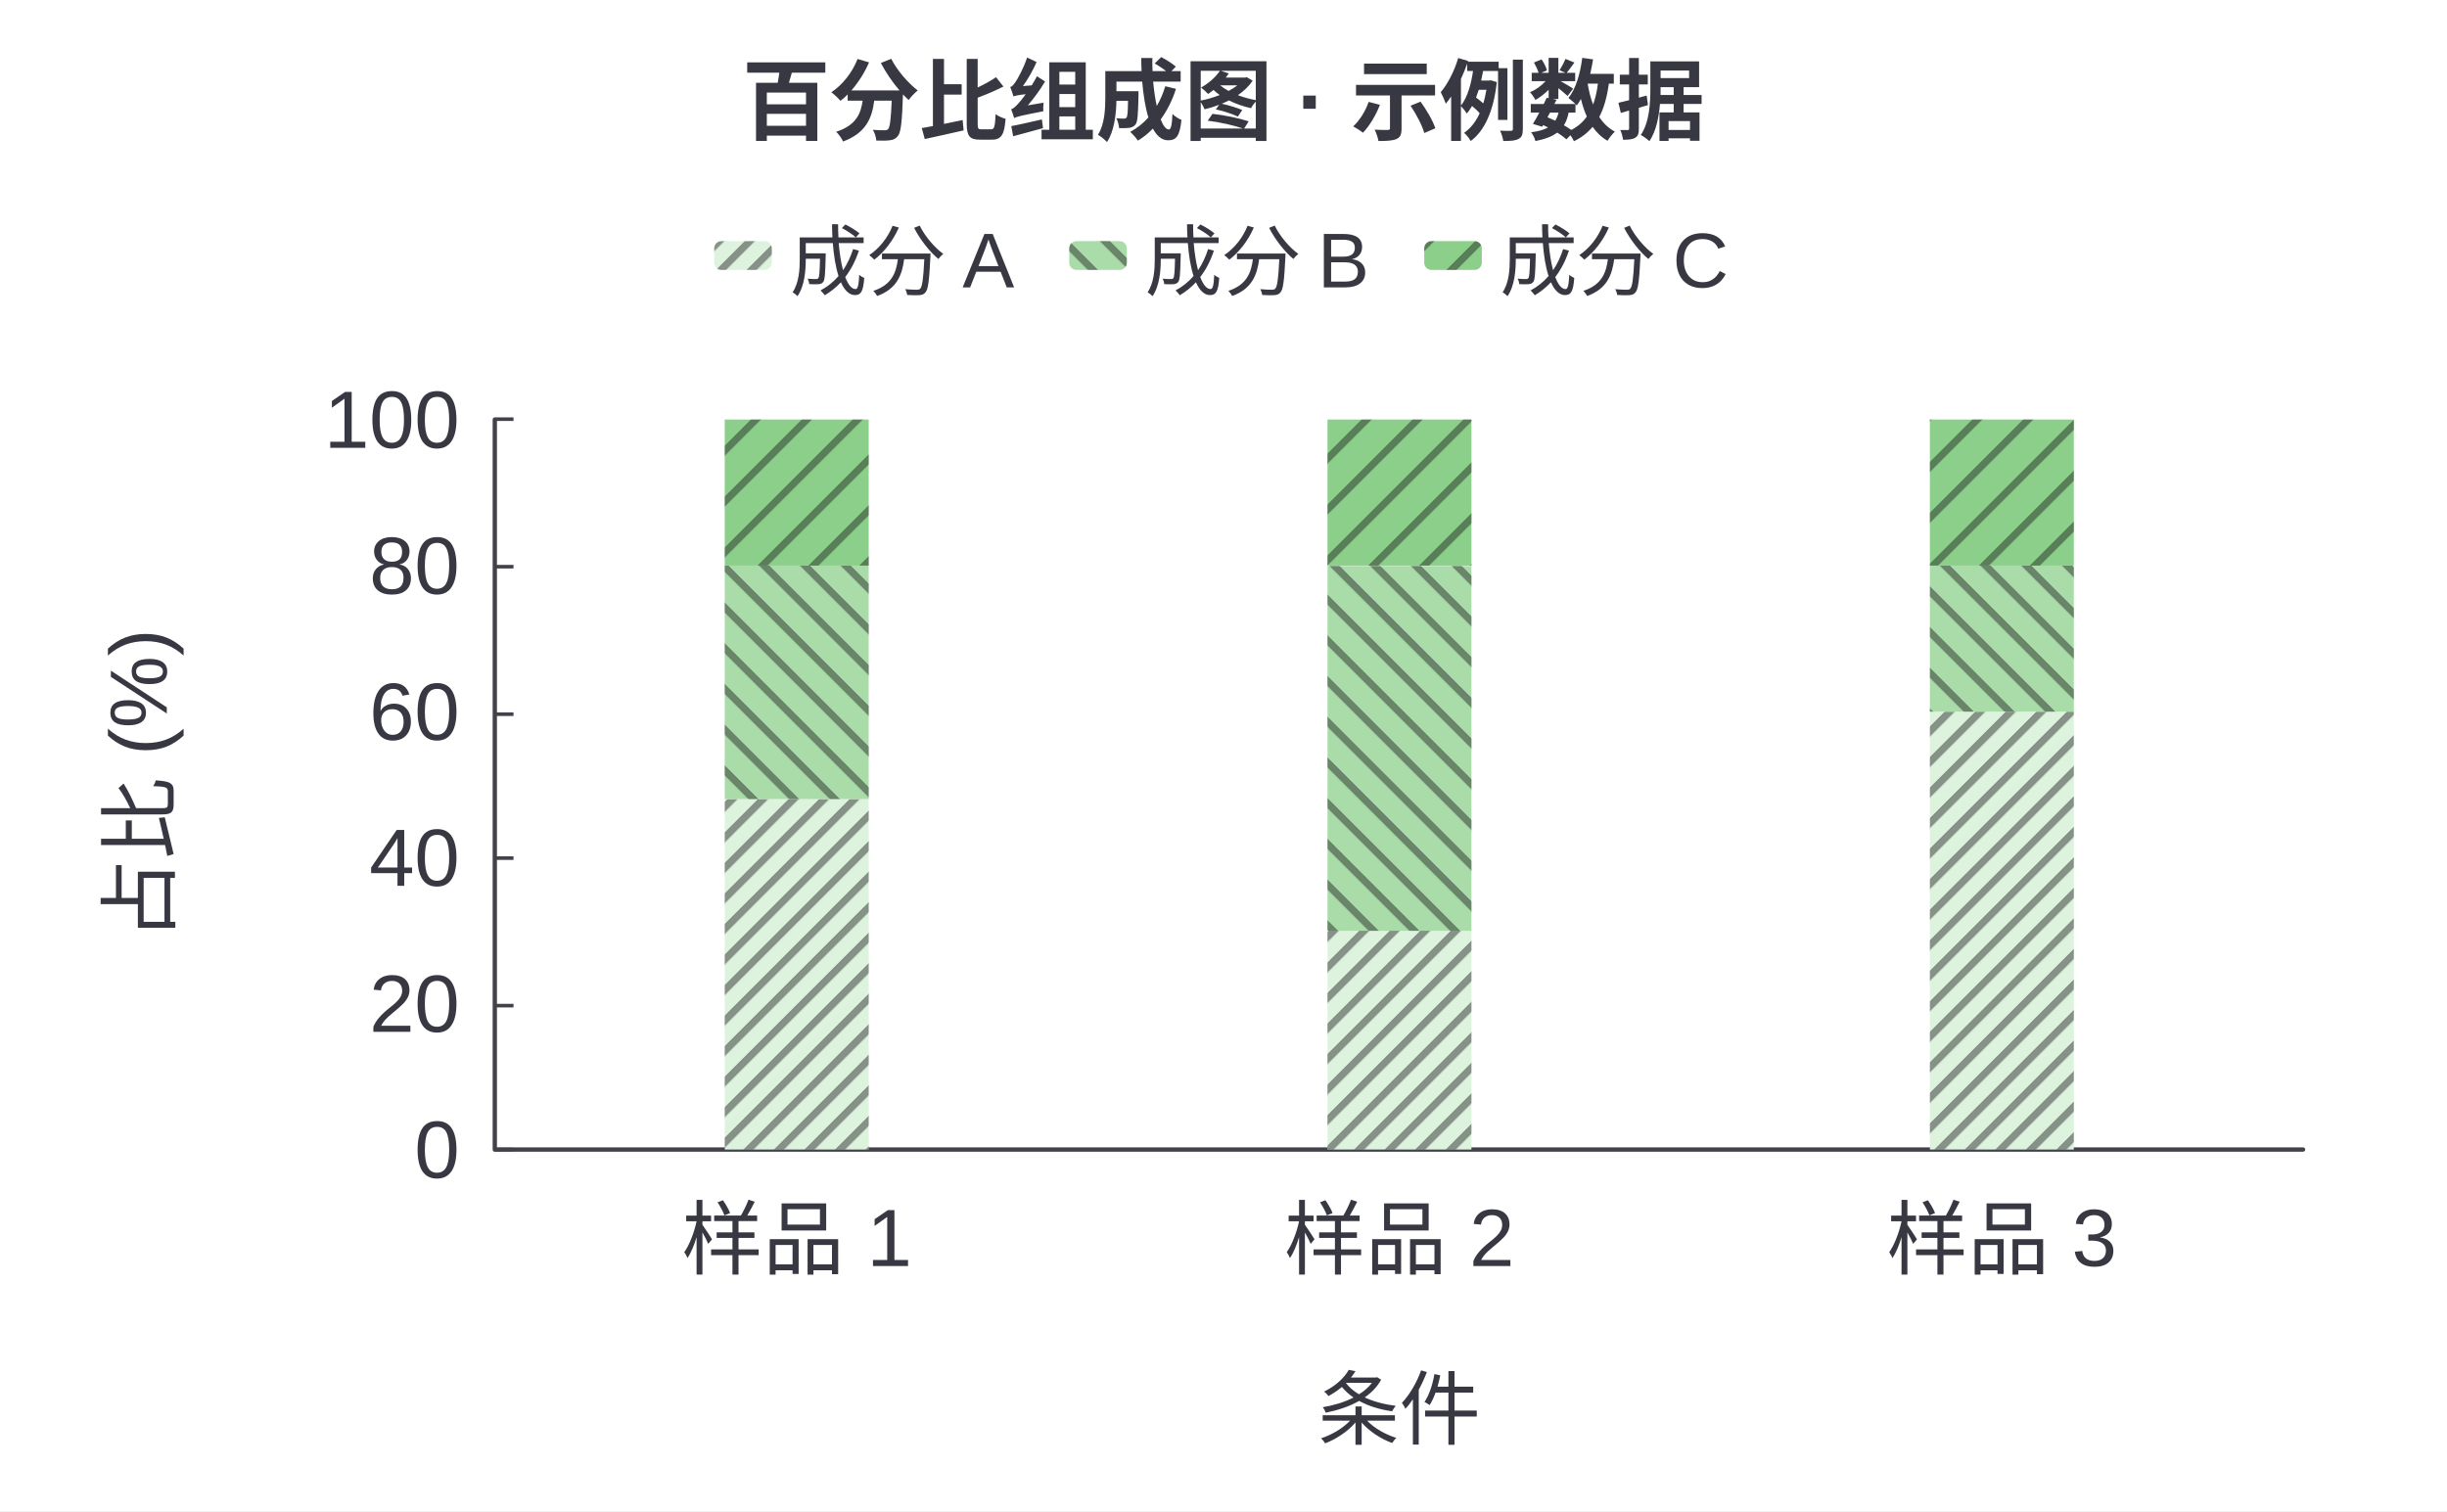
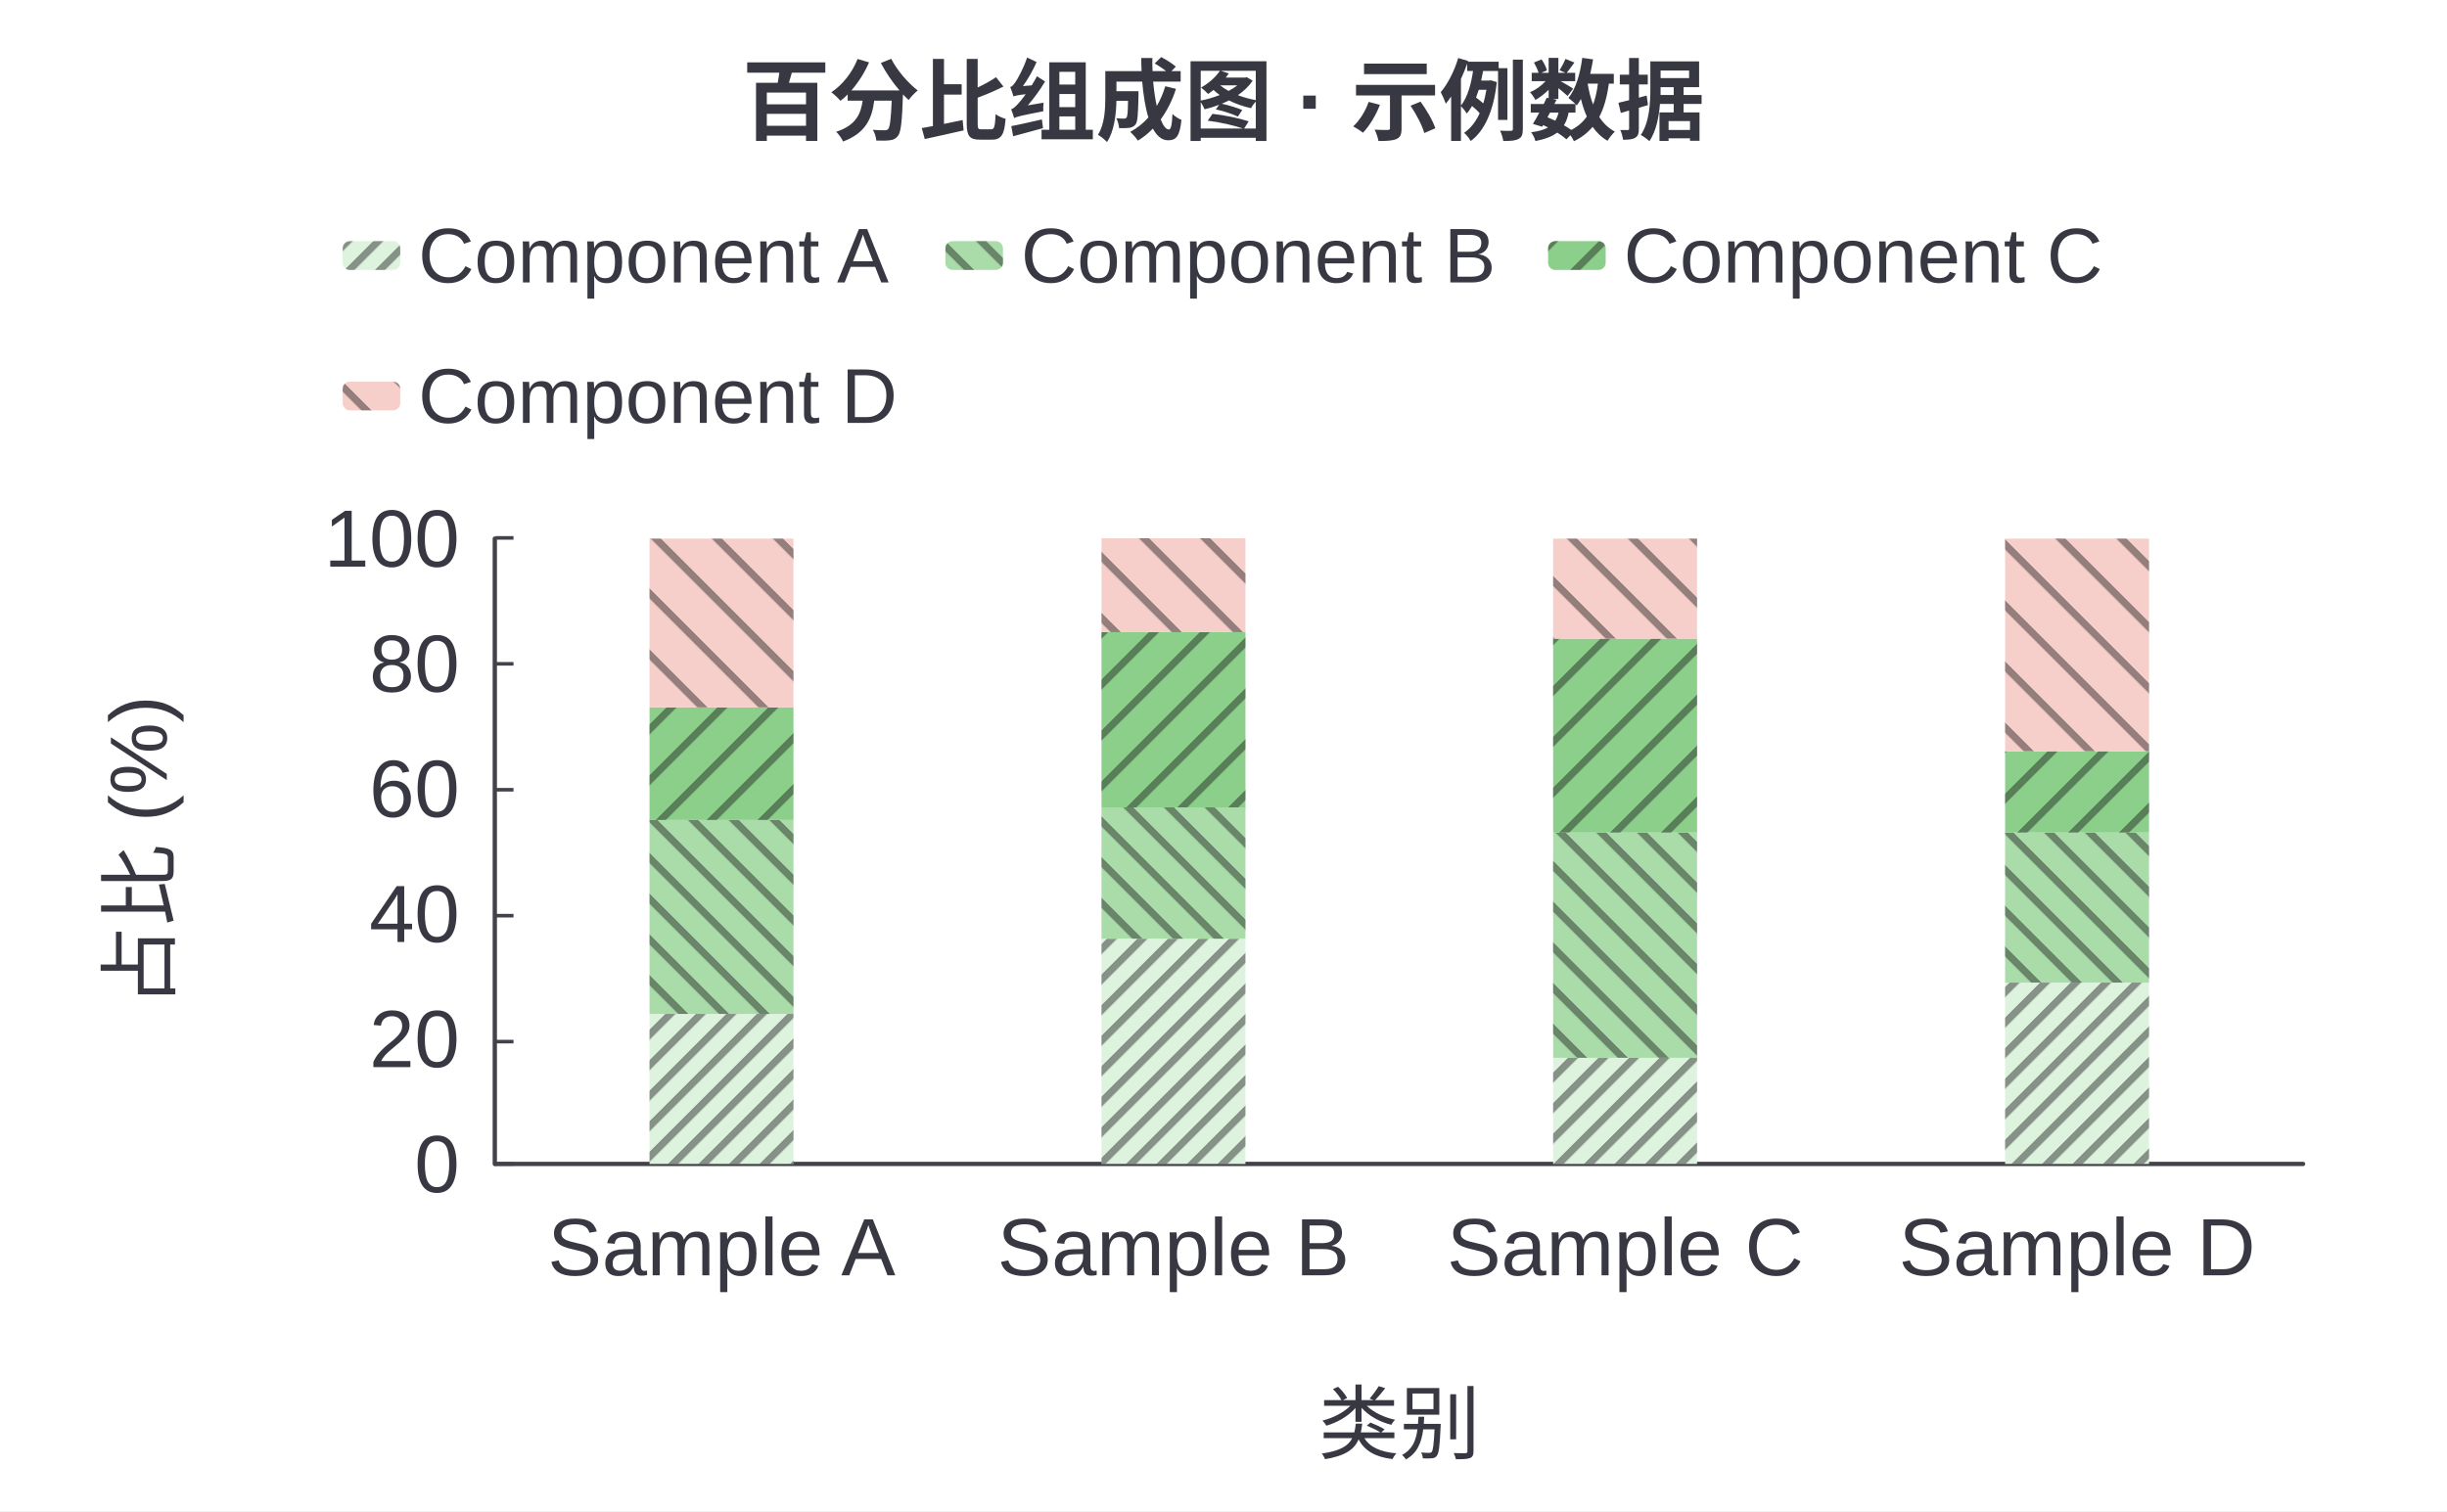
<svg xmlns="http://www.w3.org/2000/svg" width="680" height="420" version="1.1" baseProfile="full" viewBox="0 0 680 420">
  <rect width="680" height="420" x="0" y="0" fill="#ffffff" />
-   <path d="M-43.2 -26.2l86.5 0l0 26.2l-86.5 0Z" transform="matrix(0,-1,1,0,50.1902,218.08)" fill="none" pointer-events="visible" class="zr18-cls-131" />
-   <text dominant-baseline="central" text-anchor="middle" style="font-size:22.578px;font-family:Arial;" xml:space="preserve" y="-13.095" transform="matrix(0,-1,1,0,50.1902,218.08)" fill="#383842">占比 (%)</text>
-   <path d="M137.5 319.5L137.5 116.6" fill="none" pointer-events="visible" stroke="#42424b" stroke-width="1.2" stroke-linecap="round" class="zr18-cls-131" />
-   <path d="M-22.6 0l45.2 0l0 26.2l-45.2 0Z" transform="translate(388.8649 376.8098)" fill="none" pointer-events="visible" class="zr18-cls-131" />
-   <text dominant-baseline="central" text-anchor="middle" style="font-size:22.578px;font-family:Arial;" y="13.095" transform="translate(388.8649 376.8098)" fill="#383842">条件</text>
-   <path d="M137.7 319.5L640 319.5" fill="none" pointer-events="visible" stroke="#42424b" stroke-width="1.2" stroke-linecap="round" class="zr18-cls-131" />
-   <path d="M137.7 319.5L142.7 319.5" fill="none" pointer-events="visible" stroke="#42424b" class="zr18-cls-131" />
-   <path d="M137.7 279.5L142.7 279.5" fill="none" pointer-events="visible" stroke="#42424b" class="zr18-cls-131" />
-   <path d="M137.7 238.5L142.7 238.5" fill="none" pointer-events="visible" stroke="#42424b" class="zr18-cls-131" />
-   <path d="M137.7 198.5L142.7 198.5" fill="none" pointer-events="visible" stroke="#42424b" class="zr18-cls-131" />
-   <path d="M137.7 157.5L142.7 157.5" fill="none" pointer-events="visible" stroke="#42424b" class="zr18-cls-131" />
-   <path d="M137.7 116.5L142.7 116.5" fill="none" pointer-events="visible" stroke="#42424b" class="zr18-cls-131" />
-   <path d="M221.5 319.5L221.5 314.5" fill="none" pointer-events="visible" stroke="#42424b" class="zr18-cls-131" />
-   <path d="M389.5 319.5L389.5 314.5" fill="none" pointer-events="visible" stroke="#42424b" class="zr18-cls-131" />
-   <path d="M556.5 319.5L556.5 314.5" fill="none" pointer-events="visible" stroke="#42424b" class="zr18-cls-131" />
-   <path d="M-12.6 -13.1l12.6 0l0 26.2l-12.6 0Z" transform="translate(127.7298 319.5244)" fill="none" pointer-events="visible" class="zr18-cls-131" />
-   <text dominant-baseline="central" text-anchor="end" style="font-size:22.578px;font-family:Arial;" transform="translate(127.7298 319.5244)" fill="#383842">0</text>
-   <path d="M-25.3 -13.1l25.3 0l0 26.2l-25.3 0Z" transform="translate(127.7298 278.9467)" fill="none" pointer-events="visible" class="zr18-cls-131" />
-   <text dominant-baseline="central" text-anchor="end" style="font-size:22.578px;font-family:Arial;" transform="translate(127.7298 278.9467)" fill="#383842">20</text>
-   <path d="M-25.3 -13.1l25.3 0l0 26.2l-25.3 0Z" transform="translate(127.7298 238.3689)" fill="none" pointer-events="visible" class="zr18-cls-131" />
-   <text dominant-baseline="central" text-anchor="end" style="font-size:22.578px;font-family:Arial;" transform="translate(127.7298 238.3689)" fill="#383842">40</text>
-   <path d="M-25.3 -13.1l25.3 0l0 26.2l-25.3 0Z" transform="translate(127.7298 197.7911)" fill="none" pointer-events="visible" class="zr18-cls-131" />
-   <text dominant-baseline="central" text-anchor="end" style="font-size:22.578px;font-family:Arial;" transform="translate(127.7298 197.7911)" fill="#383842">60</text>
-   <path d="M-25.3 -13.1l25.3 0l0 26.2l-25.3 0Z" transform="translate(127.7298 157.2133)" fill="none" pointer-events="visible" class="zr18-cls-131" />
-   <text dominant-baseline="central" text-anchor="end" style="font-size:22.578px;font-family:Arial;" transform="translate(127.7298 157.2133)" fill="#383842">80</text>
-   <path d="M-37.9 -13.1l37.9 0l0 26.2l-37.9 0Z" transform="translate(127.7298 116.6356)" fill="none" pointer-events="visible" class="zr18-cls-131" />
-   <text dominant-baseline="central" text-anchor="end" style="font-size:22.578px;font-family:Arial;" transform="translate(127.7298 116.6356)" fill="#383842">100</text>
-   <path d="M-32.1 0l64.1 0l0 26.2l-64.1 0Z" transform="translate(221.4415 329.5244)" fill="none" pointer-events="visible" class="zr18-cls-131" />
-   <text dominant-baseline="central" text-anchor="middle" style="font-size:22.578px;font-family:Arial;" xml:space="preserve" y="13.095" transform="translate(221.4415 329.5244)" fill="#383842">样品 1</text>
-   <path d="M-32.1 0l64.1 0l0 26.2l-64.1 0Z" transform="translate(388.8649 329.5244)" fill="none" pointer-events="visible" class="zr18-cls-131" />
-   <text dominant-baseline="central" text-anchor="middle" style="font-size:22.578px;font-family:Arial;" xml:space="preserve" y="13.095" transform="translate(388.8649 329.5244)" fill="#383842">样品 2</text>
-   <path d="M-32.1 0l64.1 0l0 26.2l-64.1 0Z" transform="translate(556.2883 329.5244)" fill="none" pointer-events="visible" class="zr18-cls-131" />
-   <text dominant-baseline="central" text-anchor="middle" style="font-size:22.578px;font-family:Arial;" xml:space="preserve" y="13.095" transform="translate(556.2883 329.5244)" fill="#383842">样品 3</text>
-   <path d="M201.4 319.5l40 0l0 -97.4l-40 0Z" fill="#ddf3de" stroke="#ddf3de" stroke-width="0" ecmeta_series_index="0" ecmeta_data_index="0" ecmeta_ssr_type="chart" class="zr18-cls-132" />
-   <path d="M201.4 319.5l40 0l0 -97.4l-40 0Z" fill="url(#zr18-p0)" stroke="#ddf3de" stroke-width="0" class="zr18-cls-131" />
-   <path d="M368.9 319.5l40 0l0 -60.9l-40 0Z" fill="#ddf3de" stroke="#ddf3de" stroke-width="0" ecmeta_series_index="0" ecmeta_data_index="1" ecmeta_ssr_type="chart" class="zr18-cls-132" />
-   <path d="M368.9 319.5l40 0l0 -60.9l-40 0Z" fill="url(#zr18-p0)" stroke="#ddf3de" stroke-width="0" class="zr18-cls-131" />
-   <path d="M536.3 319.5l40 0l0 -121.7l-40 0Z" fill="#ddf3de" stroke="#ddf3de" stroke-width="0" ecmeta_series_index="0" ecmeta_data_index="2" ecmeta_ssr_type="chart" class="zr18-cls-132" />
-   <path d="M536.3 319.5l40 0l0 -121.7l-40 0Z" fill="url(#zr18-p0)" stroke="#ddf3de" stroke-width="0" class="zr18-cls-131" />
-   <path d="M201.4 222.1l40 0l0 -64.9l-40 0Z" fill="#aadca9" stroke="#aadca9" stroke-width="0" ecmeta_series_index="1" ecmeta_data_index="0" ecmeta_ssr_type="chart" class="zr18-cls-133" />
-   <path d="M201.4 222.1l40 0l0 -64.9l-40 0Z" fill="url(#zr18-p1)" stroke="#aadca9" stroke-width="0" class="zr18-cls-131" />
-   <path d="M368.9 258.7l40 0l0 -101.4l-40 0Z" fill="#aadca9" stroke="#aadca9" stroke-width="0" ecmeta_series_index="1" ecmeta_data_index="1" ecmeta_ssr_type="chart" class="zr18-cls-133" />
-   <path d="M368.9 258.7l40 0l0 -101.4l-40 0Z" fill="url(#zr18-p1)" stroke="#aadca9" stroke-width="0" class="zr18-cls-131" />
-   <path d="M536.3 197.8l40 0l0 -40.6l-40 0Z" fill="#aadca9" stroke="#aadca9" stroke-width="0" ecmeta_series_index="1" ecmeta_data_index="2" ecmeta_ssr_type="chart" class="zr18-cls-133" />
-   <path d="M536.3 197.8l40 0l0 -40.6l-40 0Z" fill="url(#zr18-p1)" stroke="#aadca9" stroke-width="0" class="zr18-cls-131" />
-   <path d="M201.4 157.2l40 0l0 -40.6l-40 0Z" fill="#8bcf8b" stroke="#8bcf8b" stroke-width="0" ecmeta_series_index="2" ecmeta_data_index="0" ecmeta_ssr_type="chart" class="zr18-cls-134" />
-   <path d="M201.4 157.2l40 0l0 -40.6l-40 0Z" fill="url(#zr18-p2)" stroke="#8bcf8b" stroke-width="0" class="zr18-cls-131" />
-   <path d="M368.9 157.2l40 0l0 -40.6l-40 0Z" fill="#8bcf8b" stroke="#8bcf8b" stroke-width="0" ecmeta_series_index="2" ecmeta_data_index="1" ecmeta_ssr_type="chart" class="zr18-cls-134" />
-   <path d="M368.9 157.2l40 0l0 -40.6l-40 0Z" fill="url(#zr18-p2)" stroke="#8bcf8b" stroke-width="0" class="zr18-cls-131" />
-   <path d="M536.3 157.2l40 0l0 -40.6l-40 0Z" fill="#8bcf8b" stroke="#8bcf8b" stroke-width="0" ecmeta_series_index="2" ecmeta_data_index="2" ecmeta_ssr_type="chart" class="zr18-cls-134" />
-   <path d="M536.3 157.2l40 0l0 -40.6l-40 0Z" fill="url(#zr18-p2)" stroke="#8bcf8b" stroke-width="0" class="zr18-cls-131" />
-   <path d="M0 0l283 0l0 25l-283 0Z" transform="translate(198.4789 58.5102)" fill="rgb(0,0,0)" fill-opacity="0" stroke="#b7b9be" stroke-width="0" class="zr18-cls-131" />
-   <path d="M2 0L14 0A2 2 0 0 1 16 2L16 6A2 2 0 0 1 14 8L2 8A2 2 0 0 1 0 6L0 2A2 2 0 0 1 2 0" transform="translate(198.4789 67.0253)" fill="#ddf3de" stroke="#ddf3de" stroke-width="0" stroke-linecap="butt" stroke-miterlimit="10" ecmeta_series_index="0" ecmeta_data_index="0" ecmeta_ssr_type="legend" ecmeta_silent="true" class="zr18-cls-131" />
-   <path d="M2 0L14 0A2 2 0 0 1 16 2L16 6A2 2 0 0 1 14 8L2 8A2 2 0 0 1 0 6L0 2A2 2 0 0 1 2 0" transform="translate(198.4789 67.0253)" fill="url(#zr18-p0)" stroke="#ddf3de" stroke-width="0" stroke-linecap="butt" stroke-miterlimit="10" class="zr18-cls-131" />
-   <path d="M21 -8.5l63.7 0l0 25l-63.7 0Z" transform="translate(198.4789 67.0253)" fill="none" pointer-events="visible" class="zr18-cls-131" />
-   <text dominant-baseline="central" text-anchor="start" style="font-size:21.578px;font-family:Arial;" xml:space="preserve" x="21" y="4" transform="translate(198.4789 67.0253)" fill="#383842">成分 A</text>
-   <path d="M0 -8.5l84.7 0l0 25l-84.7 0Z" transform="translate(198.4789 67.0253)" fill="none" pointer-events="visible" ecmeta_series_index="0" ecmeta_data_index="0" ecmeta_ssr_type="legend" ecmeta_silent="true" class="zr18-cls-131" />
-   <path d="M2 0L14 0A2 2 0 0 1 16 2L16 6A2 2 0 0 1 14 8L2 8A2 2 0 0 1 0 6L0 2A2 2 0 0 1 2 0" transform="translate(297.1333 67.0253)" fill="#aadca9" stroke="#aadca9" stroke-width="0" stroke-linecap="butt" stroke-miterlimit="10" ecmeta_series_index="1" ecmeta_data_index="1" ecmeta_ssr_type="legend" ecmeta_silent="true" class="zr18-cls-131" />
-   <path d="M2 0L14 0A2 2 0 0 1 16 2L16 6A2 2 0 0 1 14 8L2 8A2 2 0 0 1 0 6L0 2A2 2 0 0 1 2 0" transform="translate(297.1333 67.0253)" fill="url(#zr18-p1)" stroke="#aadca9" stroke-width="0" stroke-linecap="butt" stroke-miterlimit="10" class="zr18-cls-131" />
-   <path d="M21 -8.5l63.7 0l0 25l-63.7 0Z" transform="translate(297.1333 67.0253)" fill="none" pointer-events="visible" class="zr18-cls-131" />
-   <text dominant-baseline="central" text-anchor="start" style="font-size:21.578px;font-family:Arial;" xml:space="preserve" x="21" y="4" transform="translate(297.1333 67.0253)" fill="#383842">成分 B</text>
-   <path d="M0 -8.5l84.7 0l0 25l-84.7 0Z" transform="translate(297.1333 67.0253)" fill="none" pointer-events="visible" ecmeta_series_index="1" ecmeta_data_index="1" ecmeta_ssr_type="legend" ecmeta_silent="true" class="zr18-cls-131" />
-   <path d="M2 0L14 0A2 2 0 0 1 16 2L16 6A2 2 0 0 1 14 8L2 8A2 2 0 0 1 0 6L0 2A2 2 0 0 1 2 0" transform="translate(395.7878 67.0253)" fill="#8bcf8b" stroke="#8bcf8b" stroke-width="0" stroke-linecap="butt" stroke-miterlimit="10" ecmeta_series_index="2" ecmeta_data_index="2" ecmeta_ssr_type="legend" ecmeta_silent="true" class="zr18-cls-131" />
-   <path d="M2 0L14 0A2 2 0 0 1 16 2L16 6A2 2 0 0 1 14 8L2 8A2 2 0 0 1 0 6L0 2A2 2 0 0 1 2 0" transform="translate(395.7878 67.0253)" fill="url(#zr18-p2)" stroke="#8bcf8b" stroke-width="0" stroke-linecap="butt" stroke-miterlimit="10" class="zr18-cls-131" />
-   <path d="M21 -8.5l64.7 0l0 25l-64.7 0Z" transform="translate(395.7878 67.0253)" fill="none" pointer-events="visible" class="zr18-cls-131" />
-   <text dominant-baseline="central" text-anchor="start" style="font-size:21.578px;font-family:Arial;" xml:space="preserve" x="21" y="4" transform="translate(395.7878 67.0253)" fill="#383842">成分 C</text>
-   <path d="M0 -8.5l85.7 0l0 25l-85.7 0Z" transform="translate(395.7878 67.0253)" fill="none" pointer-events="visible" ecmeta_series_index="2" ecmeta_data_index="2" ecmeta_ssr_type="legend" ecmeta_silent="true" class="zr18-cls-131" />
-   <path d="M-142.1 0l284.1 0l0 28.5l-284.1 0Z" transform="translate(340 12)" fill="rgb(0,0,0)" fill-opacity="0" stroke="#3c3c41" stroke-width="0" class="zr18-cls-131" />
-   <path d="M-142.1 0l284.1 0l0 28.5l-284.1 0Z" transform="translate(340 12)" fill="none" pointer-events="visible" class="zr18-cls-131" />
+   <path d="M-43.2 -26.2l86.5 0l0 26.2l-86.5 0Z" transform="matrix(0,-1,1,0,50.1902,236.5951)" fill="none" pointer-events="visible" class="zr26-cls-177" />
+   <text dominant-baseline="central" text-anchor="middle" style="font-size:22.578px;font-family:Arial;" xml:space="preserve" y="-13.095" transform="matrix(0,-1,1,0,50.1902,236.5951)" fill="#383842">占比 (%)</text>
+   <path d="M137.5 323.5L137.5 149.7" fill="none" pointer-events="visible" stroke="#42424b" stroke-width="1.2" stroke-linecap="round" class="zr26-cls-177" />
+   <path d="M-22.6 0l45.2 0l0 26.2l-45.2 0Z" transform="translate(388.8649 380.8098)" fill="none" pointer-events="visible" class="zr26-cls-177" />
+   <text dominant-baseline="central" text-anchor="middle" style="font-size:22.578px;font-family:Arial;" y="13.095" transform="translate(388.8649 380.8098)" fill="#383842">类别</text>
+   <path d="M137.7 323.5L640 323.5" fill="none" pointer-events="visible" stroke="#42424b" stroke-width="1.2" stroke-linecap="round" class="zr26-cls-177" />
+   <path d="M137.7 323.5L142.7 323.5" fill="none" pointer-events="visible" stroke="#42424b" class="zr26-cls-177" />
+   <path d="M137.7 289.5L142.7 289.5" fill="none" pointer-events="visible" stroke="#42424b" class="zr26-cls-177" />
+   <path d="M137.7 254.5L142.7 254.5" fill="none" pointer-events="visible" stroke="#42424b" class="zr26-cls-177" />
+   <path d="M137.7 219.5L142.7 219.5" fill="none" pointer-events="visible" stroke="#42424b" class="zr26-cls-177" />
+   <path d="M137.7 184.5L142.7 184.5" fill="none" pointer-events="visible" stroke="#42424b" class="zr26-cls-177" />
+   <path d="M137.7 149.5L142.7 149.5" fill="none" pointer-events="visible" stroke="#42424b" class="zr26-cls-177" />
+   <path d="M200.5 323.5L200.5 318.5" fill="none" pointer-events="visible" stroke="#42424b" class="zr26-cls-177" />
+   <path d="M326.5 323.5L326.5 318.5" fill="none" pointer-events="visible" stroke="#42424b" class="zr26-cls-177" />
+   <path d="M451.5 323.5L451.5 318.5" fill="none" pointer-events="visible" stroke="#42424b" class="zr26-cls-177" />
+   <path d="M577.5 323.5L577.5 318.5" fill="none" pointer-events="visible" stroke="#42424b" class="zr26-cls-177" />
+   <path d="M-12.6 -13.1l12.6 0l0 26.2l-12.6 0Z" transform="translate(127.7298 323.5244)" fill="none" pointer-events="visible" class="zr26-cls-177" />
+   <text dominant-baseline="central" text-anchor="end" style="font-size:22.578px;font-family:Arial;" transform="translate(127.7298 323.5244)" fill="#383842">0</text>
+   <path d="M-25.3 -13.1l25.3 0l0 26.2l-25.3 0Z" transform="translate(127.7298 288.7527)" fill="none" pointer-events="visible" class="zr26-cls-177" />
+   <text dominant-baseline="central" text-anchor="end" style="font-size:22.578px;font-family:Arial;" transform="translate(127.7298 288.7527)" fill="#383842">20</text>
+   <path d="M-25.3 -13.1l25.3 0l0 26.2l-25.3 0Z" transform="translate(127.7298 253.981)" fill="none" pointer-events="visible" class="zr26-cls-177" />
+   <text dominant-baseline="central" text-anchor="end" style="font-size:22.578px;font-family:Arial;" transform="translate(127.7298 253.981)" fill="#383842">40</text>
+   <path d="M-25.3 -13.1l25.3 0l0 26.2l-25.3 0Z" transform="translate(127.7298 219.2092)" fill="none" pointer-events="visible" class="zr26-cls-177" />
+   <text dominant-baseline="central" text-anchor="end" style="font-size:22.578px;font-family:Arial;" transform="translate(127.7298 219.2092)" fill="#383842">60</text>
+   <path d="M-25.3 -13.1l25.3 0l0 26.2l-25.3 0Z" transform="translate(127.7298 184.4375)" fill="none" pointer-events="visible" class="zr26-cls-177" />
+   <text dominant-baseline="central" text-anchor="end" style="font-size:22.578px;font-family:Arial;" transform="translate(127.7298 184.4375)" fill="#383842">80</text>
+   <path d="M-37.9 -13.1l37.9 0l0 26.2l-37.9 0Z" transform="translate(127.7298 149.6658)" fill="none" pointer-events="visible" class="zr26-cls-177" />
+   <text dominant-baseline="central" text-anchor="end" style="font-size:22.578px;font-family:Arial;" transform="translate(127.7298 149.6658)" fill="#383842">100</text>
+   <path d="M-49.1 0l98.2 0l0 26.2l-98.2 0Z" transform="translate(200.5136 333.5244)" fill="none" pointer-events="visible" class="zr26-cls-177" />
+   <text dominant-baseline="central" text-anchor="middle" style="font-size:22.578px;font-family:Arial;" xml:space="preserve" y="13.095" transform="translate(200.5136 333.5244)" fill="#383842">Sample A</text>
+   <path d="M-49.1 0l98.2 0l0 26.2l-98.2 0Z" transform="translate(326.0811 333.5244)" fill="none" pointer-events="visible" class="zr26-cls-177" />
+   <text dominant-baseline="central" text-anchor="middle" style="font-size:22.578px;font-family:Arial;" xml:space="preserve" y="13.095" transform="translate(326.0811 333.5244)" fill="#383842">Sample B</text>
+   <path d="M-49.7 0l99.3 0l0 26.2l-99.3 0Z" transform="translate(451.6487 333.5244)" fill="none" pointer-events="visible" class="zr26-cls-177" />
+   <text dominant-baseline="central" text-anchor="middle" style="font-size:22.578px;font-family:Arial;" xml:space="preserve" y="13.095" transform="translate(451.6487 333.5244)" fill="#383842">Sample C</text>
+   <path d="M-49.7 0l99.3 0l0 26.2l-99.3 0Z" transform="translate(577.2162 333.5244)" fill="none" pointer-events="visible" class="zr26-cls-177" />
+   <text dominant-baseline="central" text-anchor="middle" style="font-size:22.578px;font-family:Arial;" xml:space="preserve" y="13.095" transform="translate(577.2162 333.5244)" fill="#383842">Sample D</text>
+   <path d="M180.5 323.5l40 0l0 -41.7l-40 0Z" fill="#ddf3de" stroke="#ddf3de" stroke-width="0" ecmeta_series_index="0" ecmeta_data_index="0" ecmeta_ssr_type="chart" class="zr26-cls-178" />
+   <path d="M180.5 323.5l40 0l0 -41.7l-40 0Z" fill="url(#zr26-p0)" stroke="#ddf3de" stroke-width="0" class="zr26-cls-177" />
+   <path d="M306.1 323.5l40 0l0 -62.6l-40 0Z" fill="#ddf3de" stroke="#ddf3de" stroke-width="0" ecmeta_series_index="0" ecmeta_data_index="1" ecmeta_ssr_type="chart" class="zr26-cls-178" />
+   <path d="M306.1 323.5l40 0l0 -62.6l-40 0Z" fill="url(#zr26-p0)" stroke="#ddf3de" stroke-width="0" class="zr26-cls-177" />
+   <path d="M431.6 323.5l40 0l0 -29.6l-40 0Z" fill="#ddf3de" stroke="#ddf3de" stroke-width="0" ecmeta_series_index="0" ecmeta_data_index="2" ecmeta_ssr_type="chart" class="zr26-cls-178" />
+   <path d="M431.6 323.5l40 0l0 -29.6l-40 0Z" fill="url(#zr26-p0)" stroke="#ddf3de" stroke-width="0" class="zr26-cls-177" />
+   <path d="M557.2 323.5l40 0l0 -50.4l-40 0Z" fill="#ddf3de" stroke="#ddf3de" stroke-width="0" ecmeta_series_index="0" ecmeta_data_index="3" ecmeta_ssr_type="chart" class="zr26-cls-178" />
+   <path d="M557.2 323.5l40 0l0 -50.4l-40 0Z" fill="url(#zr26-p0)" stroke="#ddf3de" stroke-width="0" class="zr26-cls-177" />
+   <path d="M180.5 281.8l40 0l0 -53.9l-40 0Z" fill="#aadca9" stroke="#aadca9" stroke-width="0" ecmeta_series_index="1" ecmeta_data_index="0" ecmeta_ssr_type="chart" class="zr26-cls-179" />
+   <path d="M180.5 281.8l40 0l0 -53.9l-40 0Z" fill="url(#zr26-p1)" stroke="#aadca9" stroke-width="0" class="zr26-cls-177" />
+   <path d="M306.1 260.9l40 0l0 -36.5l-40 0Z" fill="#aadca9" stroke="#aadca9" stroke-width="0" ecmeta_series_index="1" ecmeta_data_index="1" ecmeta_ssr_type="chart" class="zr26-cls-179" />
+   <path d="M306.1 260.9l40 0l0 -36.5l-40 0Z" fill="url(#zr26-p1)" stroke="#aadca9" stroke-width="0" class="zr26-cls-177" />
+   <path d="M431.6 294l40 0l0 -62.6l-40 0Z" fill="#aadca9" stroke="#aadca9" stroke-width="0" ecmeta_series_index="1" ecmeta_data_index="2" ecmeta_ssr_type="chart" class="zr26-cls-179" />
+   <path d="M431.6 294l40 0l0 -62.6l-40 0Z" fill="url(#zr26-p1)" stroke="#aadca9" stroke-width="0" class="zr26-cls-177" />
+   <path d="M557.2 273.1l40 0l0 -41.7l-40 0Z" fill="#aadca9" stroke="#aadca9" stroke-width="0" ecmeta_series_index="1" ecmeta_data_index="3" ecmeta_ssr_type="chart" class="zr26-cls-179" />
+   <path d="M557.2 273.1l40 0l0 -41.7l-40 0Z" fill="url(#zr26-p1)" stroke="#aadca9" stroke-width="0" class="zr26-cls-177" />
+   <path d="M180.5 227.9l40 0l0 -31.3l-40 0Z" fill="#8bcf8b" stroke="#8bcf8b" stroke-width="0" ecmeta_series_index="2" ecmeta_data_index="0" ecmeta_ssr_type="chart" class="zr26-cls-180" />
+   <path d="M180.5 227.9l40 0l0 -31.3l-40 0Z" fill="url(#zr26-p2)" stroke="#8bcf8b" stroke-width="0" class="zr26-cls-177" />
+   <path d="M306.1 224.4l40 0l0 -48.7l-40 0Z" fill="#8bcf8b" stroke="#8bcf8b" stroke-width="0" ecmeta_series_index="2" ecmeta_data_index="1" ecmeta_ssr_type="chart" class="zr26-cls-180" />
+   <path d="M306.1 224.4l40 0l0 -48.7l-40 0Z" fill="url(#zr26-p2)" stroke="#8bcf8b" stroke-width="0" class="zr26-cls-177" />
+   <path d="M431.6 231.4l40 0l0 -53.9l-40 0Z" fill="#8bcf8b" stroke="#8bcf8b" stroke-width="0" ecmeta_series_index="2" ecmeta_data_index="2" ecmeta_ssr_type="chart" class="zr26-cls-180" />
+   <path d="M431.6 231.4l40 0l0 -53.9l-40 0Z" fill="url(#zr26-p2)" stroke="#8bcf8b" stroke-width="0" class="zr26-cls-177" />
+   <path d="M557.2 231.4l40 0l0 -22.6l-40 0Z" fill="#8bcf8b" stroke="#8bcf8b" stroke-width="0" ecmeta_series_index="2" ecmeta_data_index="3" ecmeta_ssr_type="chart" class="zr26-cls-180" />
+   <path d="M557.2 231.4l40 0l0 -22.6l-40 0Z" fill="url(#zr26-p2)" stroke="#8bcf8b" stroke-width="0" class="zr26-cls-177" />
+   <path d="M180.5 196.6l40 0l0 -46.9l-40 0Z" fill="#f6cfcb" stroke="#f6cfcb" stroke-width="0" ecmeta_series_index="3" ecmeta_data_index="0" ecmeta_ssr_type="chart" class="zr26-cls-181" />
+   <path d="M180.5 196.6l40 0l0 -46.9l-40 0Z" fill="url(#zr26-p3)" stroke="#f6cfcb" stroke-width="0" class="zr26-cls-177" />
+   <path d="M306.1 175.7l40 0l0 -26.1l-40 0Z" fill="#f6cfcb" stroke="#f6cfcb" stroke-width="0" ecmeta_series_index="3" ecmeta_data_index="1" ecmeta_ssr_type="chart" class="zr26-cls-181" />
+   <path d="M306.1 175.7l40 0l0 -26.1l-40 0Z" fill="url(#zr26-p3)" stroke="#f6cfcb" stroke-width="0" class="zr26-cls-177" />
+   <path d="M431.6 177.5l40 0l0 -27.8l-40 0Z" fill="#f6cfcb" stroke="#f6cfcb" stroke-width="0" ecmeta_series_index="3" ecmeta_data_index="2" ecmeta_ssr_type="chart" class="zr26-cls-181" />
+   <path d="M431.6 177.5l40 0l0 -27.8l-40 0Z" fill="url(#zr26-p3)" stroke="#f6cfcb" stroke-width="0" class="zr26-cls-177" />
+   <path d="M557.2 208.8l40 0l0 -59.1l-40 0Z" fill="#f6cfcb" stroke="#f6cfcb" stroke-width="0" ecmeta_series_index="3" ecmeta_data_index="3" ecmeta_ssr_type="chart" class="zr26-cls-181" />
+   <path d="M557.2 208.8l40 0l0 -59.1l-40 0Z" fill="url(#zr26-p3)" stroke="#f6cfcb" stroke-width="0" class="zr26-cls-177" />
+   <path d="M0 0l489.5 0l0 64.1l-489.5 0Z" transform="translate(95.2292 58.5102)" fill="rgb(0,0,0)" fill-opacity="0" stroke="#b7b9be" stroke-width="0" class="zr26-cls-177" />
+   <path d="M2 0L14 0A2 2 0 0 1 16 2L16 6A2 2 0 0 1 14 8L2 8A2 2 0 0 1 0 6L0 2A2 2 0 0 1 2 0" transform="translate(95.2292 67.0253)" fill="#ddf3de" stroke="#ddf3de" stroke-width="0" stroke-linecap="butt" stroke-miterlimit="10" ecmeta_series_index="0" ecmeta_data_index="0" ecmeta_ssr_type="legend" ecmeta_silent="true" class="zr26-cls-177" />
+   <path d="M2 0L14 0A2 2 0 0 1 16 2L16 6A2 2 0 0 1 14 8L2 8A2 2 0 0 1 0 6L0 2A2 2 0 0 1 2 0" transform="translate(95.2292 67.0253)" fill="url(#zr26-p0)" stroke="#ddf3de" stroke-width="0" stroke-linecap="butt" stroke-miterlimit="10" class="zr26-cls-177" />
+   <path d="M21 -8.5l132.5 0l0 25l-132.5 0Z" transform="translate(95.2292 67.0253)" fill="none" pointer-events="visible" class="zr26-cls-177" />
+   <text dominant-baseline="central" text-anchor="start" style="font-size:21.578px;font-family:Arial;" xml:space="preserve" x="21" y="4" transform="translate(95.2292 67.0253)" fill="#383842">Component A</text>
+   <path d="M0 -8.5l153.5 0l0 25l-153.5 0Z" transform="translate(95.2292 67.0253)" fill="none" pointer-events="visible" ecmeta_series_index="0" ecmeta_data_index="0" ecmeta_ssr_type="legend" ecmeta_silent="true" class="zr26-cls-177" />
+   <path d="M2 0L14 0A2 2 0 0 1 16 2L16 6A2 2 0 0 1 14 8L2 8A2 2 0 0 1 0 6L0 2A2 2 0 0 1 2 0" transform="translate(262.7168 67.0253)" fill="#aadca9" stroke="#aadca9" stroke-width="0" stroke-linecap="butt" stroke-miterlimit="10" ecmeta_series_index="1" ecmeta_data_index="1" ecmeta_ssr_type="legend" ecmeta_silent="true" class="zr26-cls-177" />
+   <path d="M2 0L14 0A2 2 0 0 1 16 2L16 6A2 2 0 0 1 14 8L2 8A2 2 0 0 1 0 6L0 2A2 2 0 0 1 2 0" transform="translate(262.7168 67.0253)" fill="url(#zr26-p1)" stroke="#aadca9" stroke-width="0" stroke-linecap="butt" stroke-miterlimit="10" class="zr26-cls-177" />
+   <path d="M21 -8.5l132.5 0l0 25l-132.5 0Z" transform="translate(262.7168 67.0253)" fill="none" pointer-events="visible" class="zr26-cls-177" />
+   <text dominant-baseline="central" text-anchor="start" style="font-size:21.578px;font-family:Arial;" xml:space="preserve" x="21" y="4" transform="translate(262.7168 67.0253)" fill="#383842">Component B</text>
+   <path d="M0 -8.5l153.5 0l0 25l-153.5 0Z" transform="translate(262.7168 67.0253)" fill="none" pointer-events="visible" ecmeta_series_index="1" ecmeta_data_index="1" ecmeta_ssr_type="legend" ecmeta_silent="true" class="zr26-cls-177" />
+   <path d="M2 0L14 0A2 2 0 0 1 16 2L16 6A2 2 0 0 1 14 8L2 8A2 2 0 0 1 0 6L0 2A2 2 0 0 1 2 0" transform="translate(430.2043 67.0253)" fill="#8bcf8b" stroke="#8bcf8b" stroke-width="0" stroke-linecap="butt" stroke-miterlimit="10" ecmeta_series_index="2" ecmeta_data_index="2" ecmeta_ssr_type="legend" ecmeta_silent="true" class="zr26-cls-177" />
+   <path d="M2 0L14 0A2 2 0 0 1 16 2L16 6A2 2 0 0 1 14 8L2 8A2 2 0 0 1 0 6L0 2A2 2 0 0 1 2 0" transform="translate(430.2043 67.0253)" fill="url(#zr26-p2)" stroke="#8bcf8b" stroke-width="0" stroke-linecap="butt" stroke-miterlimit="10" class="zr26-cls-177" />
+   <path d="M21 -8.5l133.6 0l0 25l-133.6 0Z" transform="translate(430.2043 67.0253)" fill="none" pointer-events="visible" class="zr26-cls-177" />
+   <text dominant-baseline="central" text-anchor="start" style="font-size:21.578px;font-family:Arial;" xml:space="preserve" x="21" y="4" transform="translate(430.2043 67.0253)" fill="#383842">Component C</text>
+   <path d="M0 -8.5l154.6 0l0 25l-154.6 0Z" transform="translate(430.2043 67.0253)" fill="none" pointer-events="visible" ecmeta_series_index="2" ecmeta_data_index="2" ecmeta_ssr_type="legend" ecmeta_silent="true" class="zr26-cls-177" />
+   <path d="M2 0L14 0A2 2 0 0 1 16 2L16 6A2 2 0 0 1 14 8L2 8A2 2 0 0 1 0 6L0 2A2 2 0 0 1 2 0" transform="translate(95.2292 106.0556)" fill="#f6cfcb" stroke="#f6cfcb" stroke-width="0" stroke-linecap="butt" stroke-miterlimit="10" ecmeta_series_index="3" ecmeta_data_index="3" ecmeta_ssr_type="legend" ecmeta_silent="true" class="zr26-cls-177" />
+   <path d="M2 0L14 0A2 2 0 0 1 16 2L16 6A2 2 0 0 1 14 8L2 8A2 2 0 0 1 0 6L0 2A2 2 0 0 1 2 0" transform="translate(95.2292 106.0556)" fill="url(#zr26-p3)" stroke="#f6cfcb" stroke-width="0" stroke-linecap="butt" stroke-miterlimit="10" class="zr26-cls-177" />
+   <path d="M21 -8.5l133.6 0l0 25l-133.6 0Z" transform="translate(95.2292 106.0556)" fill="none" pointer-events="visible" class="zr26-cls-177" />
+   <text dominant-baseline="central" text-anchor="start" style="font-size:21.578px;font-family:Arial;" xml:space="preserve" x="21" y="4" transform="translate(95.2292 106.0556)" fill="#383842">Component D</text>
+   <path d="M0 -8.5l154.6 0l0 25l-154.6 0Z" transform="translate(95.2292 106.0556)" fill="none" pointer-events="visible" ecmeta_series_index="3" ecmeta_data_index="3" ecmeta_ssr_type="legend" ecmeta_silent="true" class="zr26-cls-177" />
+   <path d="M-142.1 0l284.1 0l0 28.5l-284.1 0Z" transform="translate(340 12)" fill="rgb(0,0,0)" fill-opacity="0" stroke="#3c3c41" stroke-width="0" class="zr26-cls-177" />
+   <path d="M-142.1 0l284.1 0l0 28.5l-284.1 0Z" transform="translate(340 12)" fill="none" pointer-events="visible" class="zr26-cls-177" />
  <text dominant-baseline="central" text-anchor="middle" style="font-size:24.578px;font-family:Arial;font-weight:600;" xml:space="preserve" y="14.255" transform="translate(340 12)" fill="#383842">百分比组成图 · 示例数据</text>
  <defs>
-     <pattern width="1" height="6" patternUnits="userSpaceOnUse" patternTransform="rotate(-45)" id="zr18-p0">
+     <pattern width="1" height="6" patternUnits="userSpaceOnUse" patternTransform="rotate(-45)" id="zr26-p0">
      <g>
        <path d="M0 -6l1 0l0 2l-1 0Z" fill="rgb(30,30,30)" fill-opacity="0.45" />
        <path d="M1 -6l1 0l0 2l-1 0Z" fill="rgb(30,30,30)" fill-opacity="0.45" />
        <path d="M0 0l1 0l0 2l-1 0Z" fill="rgb(30,30,30)" fill-opacity="0.45" />
        <path d="M1 0l1 0l0 2l-1 0Z" fill="rgb(30,30,30)" fill-opacity="0.45" />
      </g>
    </pattern>
-     <pattern width="1" height="8" patternUnits="userSpaceOnUse" patternTransform="rotate(45)" id="zr18-p1">
+     <pattern width="1" height="8" patternUnits="userSpaceOnUse" patternTransform="rotate(45)" id="zr26-p1">
      <g>
        <path d="M0 -8l1 0l0 2l-1 0Z" fill="rgb(30,30,30)" fill-opacity="0.45" />
        <path d="M1 -8l1 0l0 2l-1 0Z" fill="rgb(30,30,30)" fill-opacity="0.45" />
        <path d="M0 0l1 0l0 2l-1 0Z" fill="rgb(30,30,30)" fill-opacity="0.45" />
        <path d="M1 0l1 0l0 2l-1 0Z" fill="rgb(30,30,30)" fill-opacity="0.45" />
      </g>
    </pattern>
-     <pattern width="1" height="10" patternUnits="userSpaceOnUse" patternTransform="rotate(-45)" id="zr18-p2">
+     <pattern width="1" height="10" patternUnits="userSpaceOnUse" patternTransform="rotate(-45)" id="zr26-p2">
      <g>
        <path d="M0 -10l1 0l0 2l-1 0Z" fill="rgb(30,30,30)" fill-opacity="0.45" />
        <path d="M1 -10l1 0l0 2l-1 0Z" fill="rgb(30,30,30)" fill-opacity="0.45" />
        <path d="M0 0l1 0l0 2l-1 0Z" fill="rgb(30,30,30)" fill-opacity="0.45" />
        <path d="M1 0l1 0l0 2l-1 0Z" fill="rgb(30,30,30)" fill-opacity="0.45" />
      </g>
    </pattern>
+     <pattern width="1" height="12" patternUnits="userSpaceOnUse" patternTransform="rotate(45)" id="zr26-p3">
+       <g>
+         <path d="M0 -12l1 0l0 2l-1 0Z" fill="rgb(30,30,30)" fill-opacity="0.45" />
+         <path d="M1 -12l1 0l0 2l-1 0Z" fill="rgb(30,30,30)" fill-opacity="0.45" />
+         <path d="M0 0l1 0l0 2l-1 0Z" fill="rgb(30,30,30)" fill-opacity="0.45" />
+         <path d="M1 0l1 0l0 2l-1 0Z" fill="rgb(30,30,30)" fill-opacity="0.45" />
+       </g>
+     </pattern>
  </defs>
  <style>
- .zr18-cls-131:hover {
+ .zr26-cls-177:hover {
pointer-events:none;
}
- .zr18-cls-132:hover {
+ .zr26-cls-178:hover {
cursor:pointer;
fill:rgba(243,255,244,1);
}
- .zr18-cls-133:hover {
+ .zr26-cls-179:hover {
cursor:pointer;
fill:rgba(187,242,185,1);
}
- .zr18-cls-134:hover {
+ .zr26-cls-180:hover {
cursor:pointer;
fill:rgba(152,227,152,1);
+ }
+ .zr26-cls-181:hover {
+ cursor:pointer;
+ fill:rgba(255,227,223,1);
}



</style>
</svg>
